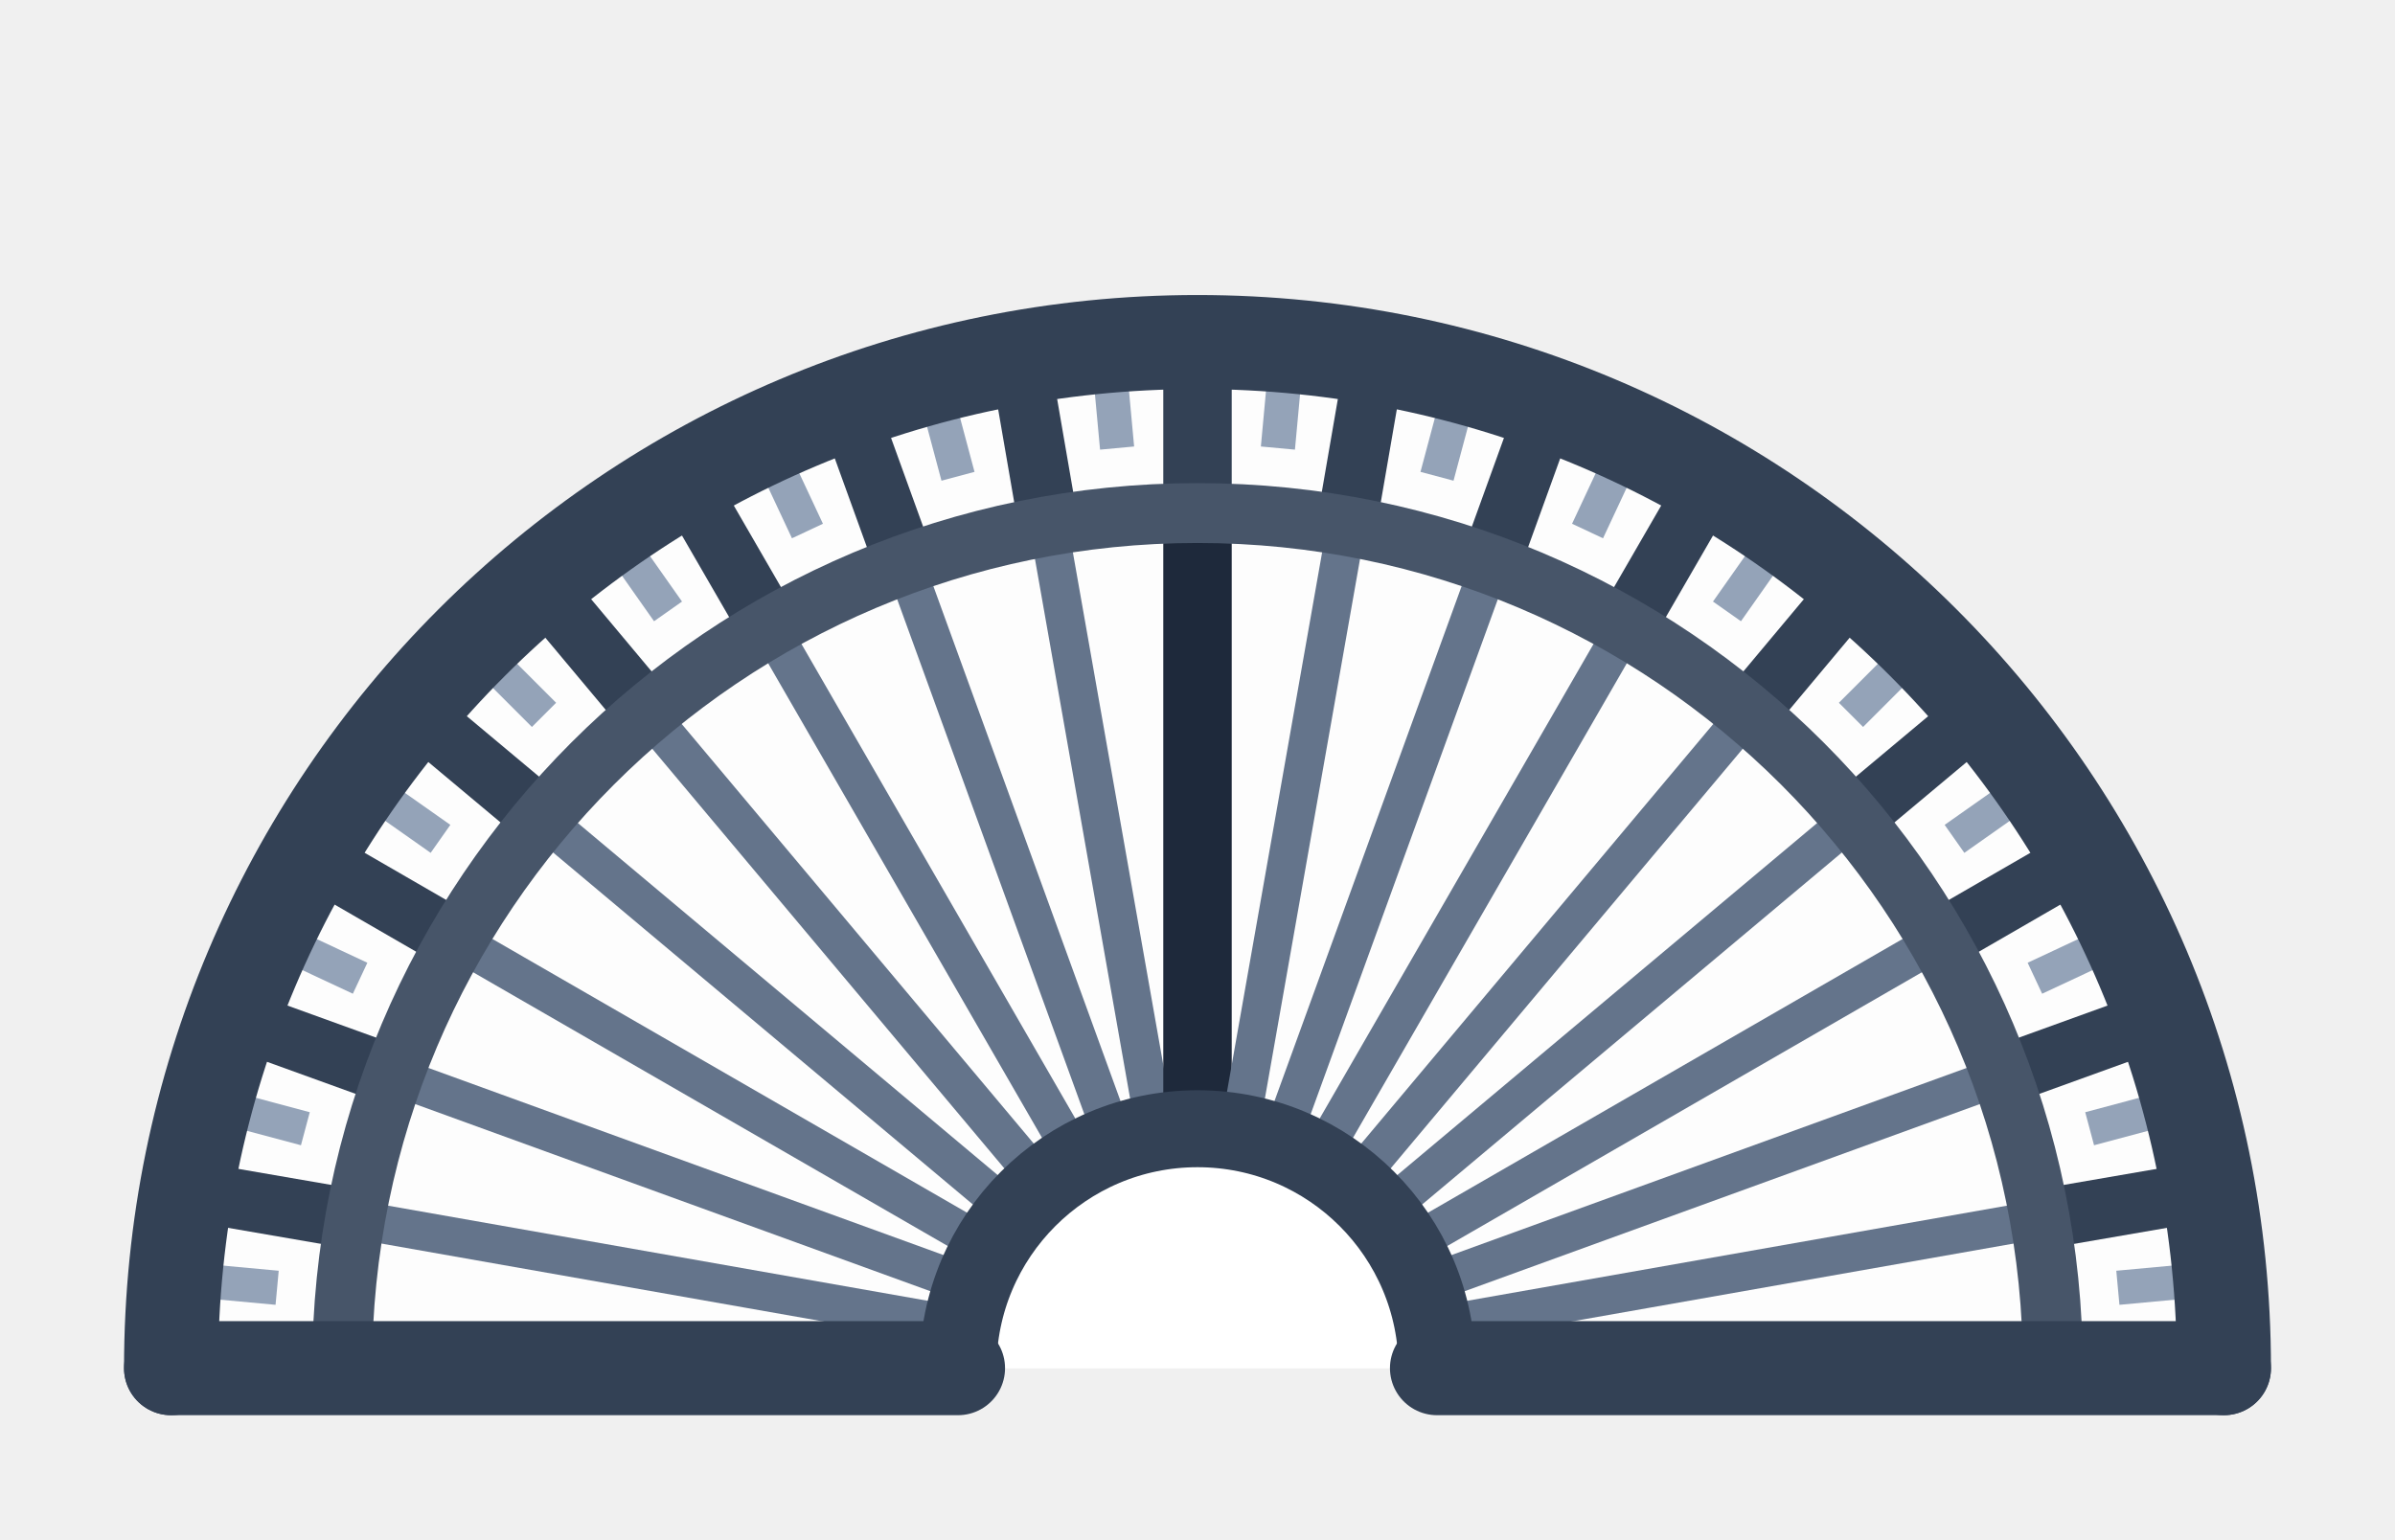
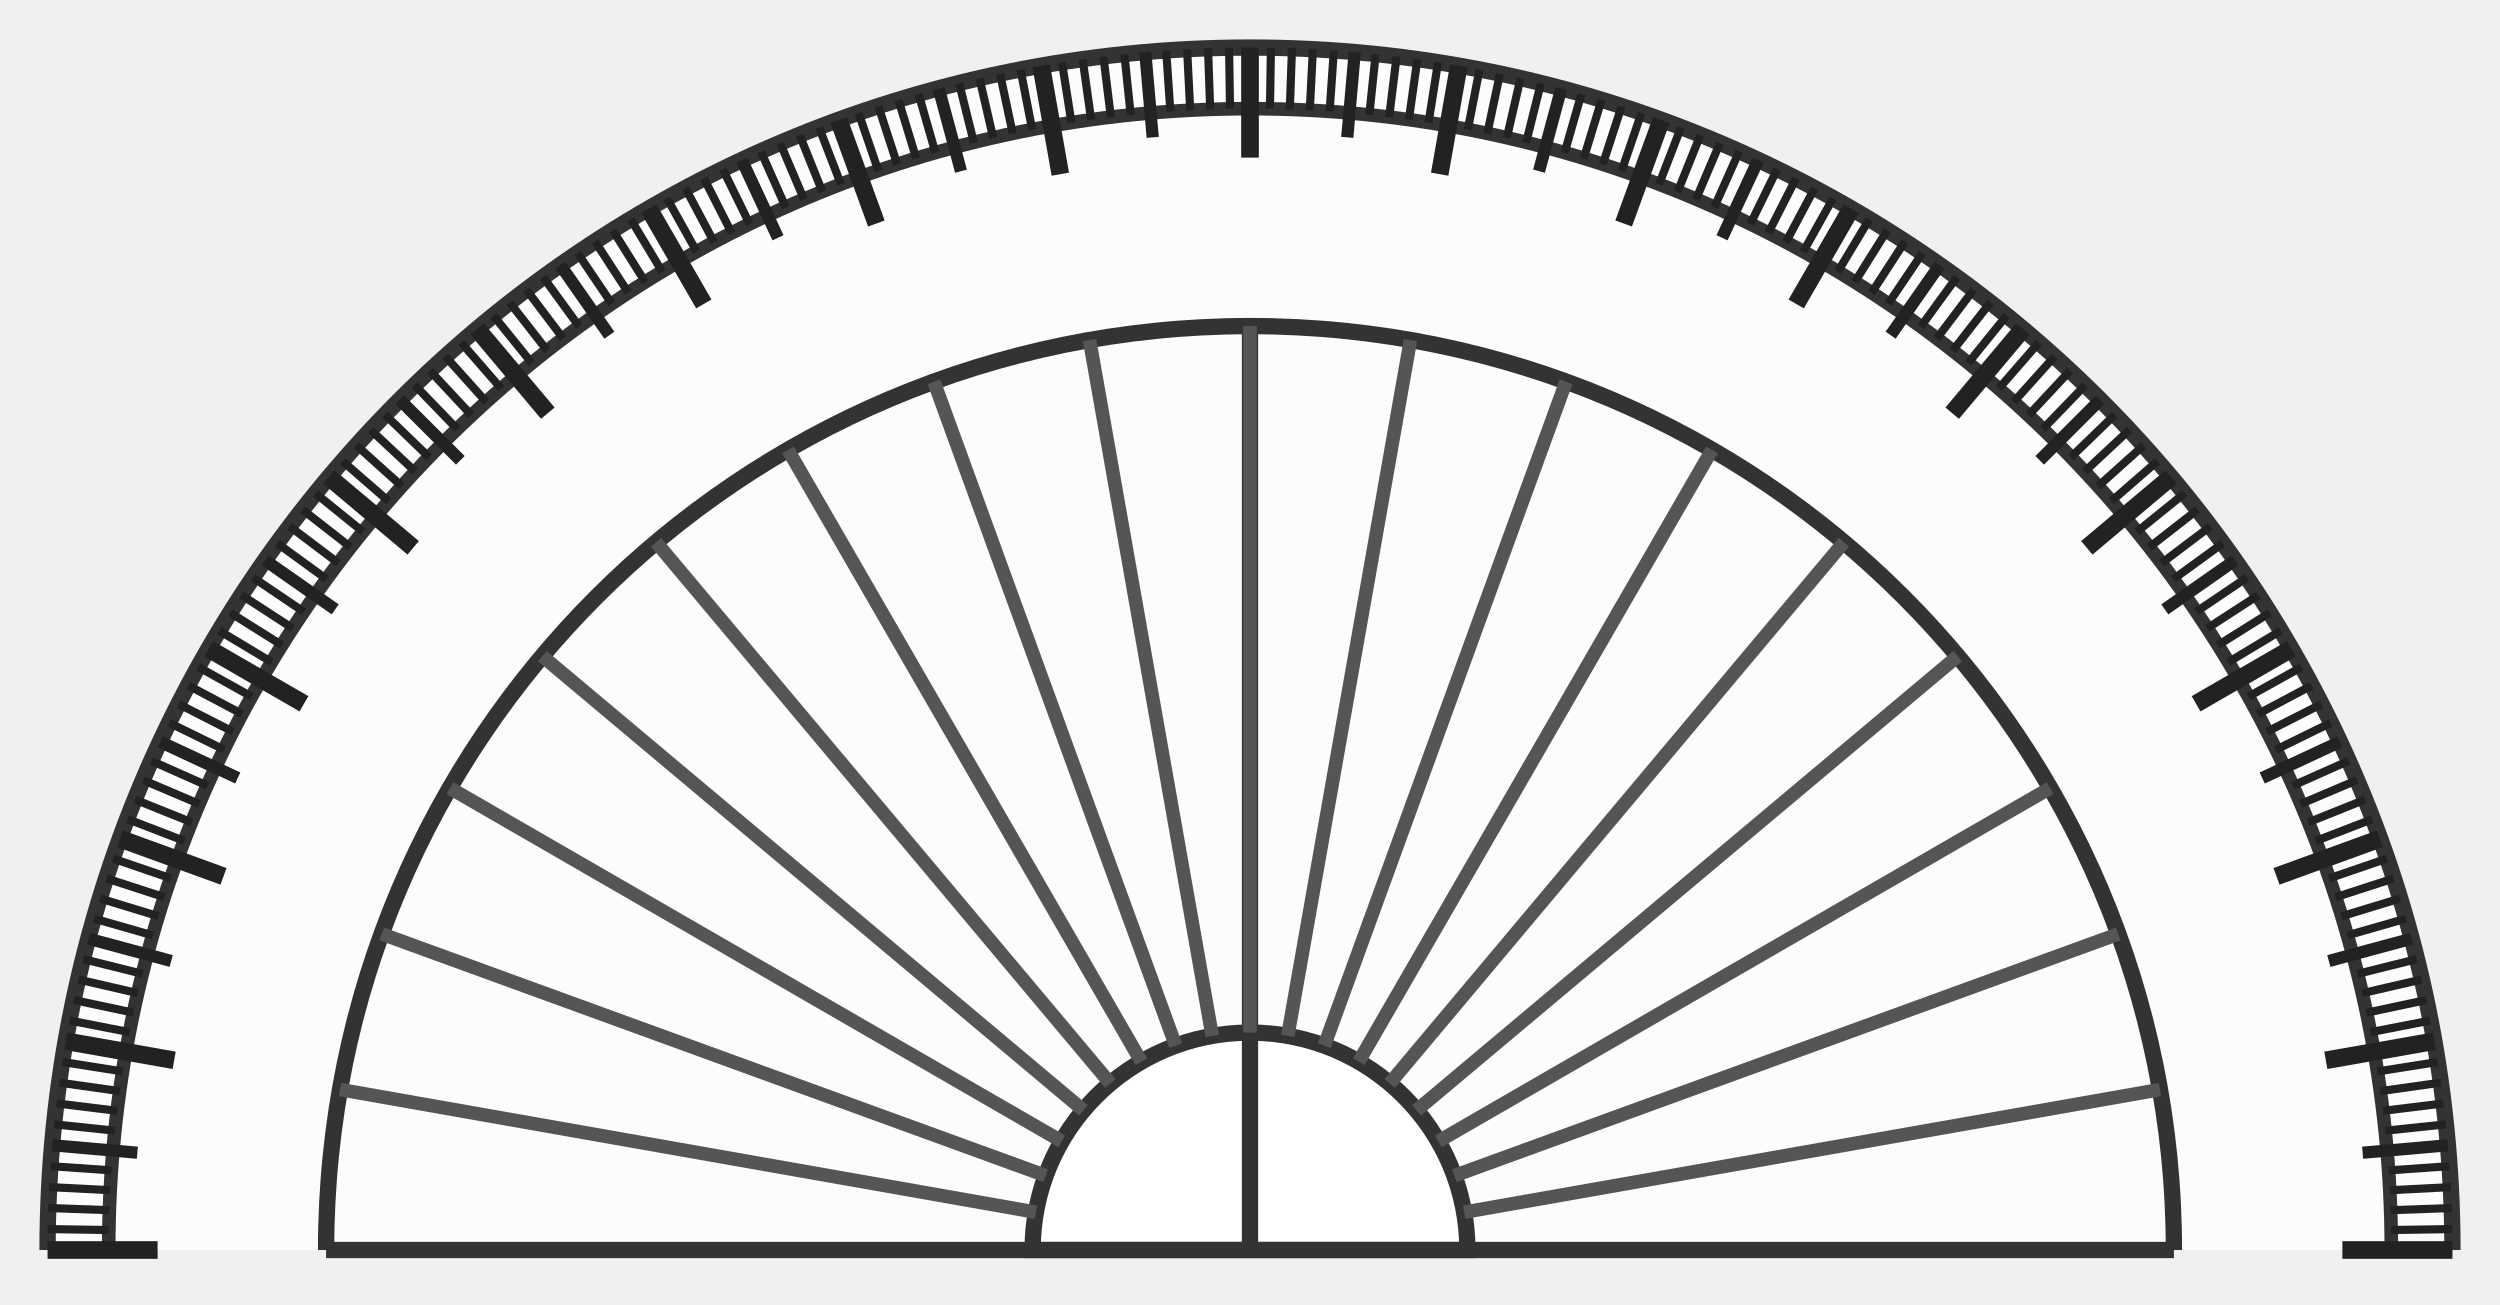
- <svg xmlns="http://www.w3.org/2000/svg" viewBox="0 0 28 18" width="280" height="180" fill="none">
-   <defs>
-     <filter id="shadow" x="-10%" y="-10%" width="120%" height="120%">
-       <feDropShadow dx="0" dy="0.5" stdDeviation="0.5" flood-color="#000" flood-opacity="0.15" />
-     </filter>
-   </defs>
-   <path d="M 2 16 A 12 12 0 0 1 26 16 Z" fill="#ffffff" fill-opacity="0.85" />
-   <g id="radial-lines">
-     <line x1="11.20" y1="16.00" x2="4.00" y2="16.00" stroke="#64748b" stroke-width="0.45" />
-     <line x1="11.24" y1="15.51" x2="4.15" y2="14.26" stroke="#64748b" stroke-width="0.45" />
-     <line x1="11.37" y1="15.04" x2="4.60" y2="12.58" stroke="#64748b" stroke-width="0.45" />
-     <line x1="11.58" y1="14.60" x2="5.34" y2="11.00" stroke="#64748b" stroke-width="0.45" />
-     <line x1="11.86" y1="14.20" x2="6.34" y2="9.57" stroke="#64748b" stroke-width="0.45" />
-     <line x1="12.20" y1="13.86" x2="7.57" y2="8.34" stroke="#64748b" stroke-width="0.45" />
-     <line x1="12.60" y1="13.58" x2="9.00" y2="7.34" stroke="#64748b" stroke-width="0.45" />
-     <line x1="13.04" y1="13.37" x2="10.58" y2="6.60" stroke="#64748b" stroke-width="0.45" />
-     <line x1="13.51" y1="13.24" x2="12.26" y2="6.15" stroke="#64748b" stroke-width="0.45" />
-     <line x1="14.00" y1="13.20" x2="14.00" y2="6.00" stroke="#1e293b" stroke-width="0.8" />
-     <line x1="14.49" y1="13.24" x2="15.74" y2="6.15" stroke="#64748b" stroke-width="0.45" />
-     <line x1="14.96" y1="13.37" x2="17.42" y2="6.60" stroke="#64748b" stroke-width="0.45" />
-     <line x1="15.40" y1="13.58" x2="19.00" y2="7.34" stroke="#64748b" stroke-width="0.45" />
-     <line x1="15.80" y1="13.86" x2="20.43" y2="8.34" stroke="#64748b" stroke-width="0.45" />
-     <line x1="16.14" y1="14.20" x2="21.66" y2="9.57" stroke="#64748b" stroke-width="0.45" />
-     <line x1="16.42" y1="14.60" x2="22.66" y2="11.00" stroke="#64748b" stroke-width="0.45" />
-     <line x1="16.63" y1="15.04" x2="23.40" y2="12.58" stroke="#64748b" stroke-width="0.45" />
-     <line x1="16.76" y1="15.51" x2="23.85" y2="14.26" stroke="#64748b" stroke-width="0.45" />
-     <line x1="16.80" y1="16.00" x2="24.00" y2="16.00" stroke="#64748b" stroke-width="0.45" />
+ <svg xmlns="http://www.w3.org/2000/svg" viewBox="8 3 184 96" width="368" height="192" fill="none">
+   <path d="M 11.50 95 A 88.5 88.5 0 0 1 188.50 95 Z" fill="#ffffff" fill-opacity="0.8" />
+   <path d="M 11.50 95 A 88.5 88.5 0 0 1 188.50 95" stroke="#333" stroke-width="1.2" fill="none" />
+   <path d="M 16.00 95 A 84 84 0 0 1 184.00 95" stroke="#333" stroke-width="1" fill="none" />
+   <path d="M 32.00 95 A 68 68 0 0 1 168.00 95" stroke="#333" stroke-width="1.2" fill="none" />
+   <path d="M 84.00 95 A 16 16 0 0 1 116.00 95 Z" fill="#ffffff" stroke="#333" stroke-width="1.2" />
+   <line x1="32.00" y1="95" x2="168.00" y2="95" stroke="#333" stroke-width="1.2" />
+   <line x1="100" y1="95" x2="100" y2="27" stroke="#333" stroke-width="1.2" />
+   <g id="radial-lines" stroke="#555" stroke-width="1">
+     <line x1="84.24" y1="92.22" x2="33.03" y2="83.19" />
+     <line x1="84.96" y1="89.53" x2="36.10" y2="71.74" />
+     <line x1="86.14" y1="87.00" x2="41.11" y2="61.00" />
+     <line x1="87.74" y1="84.72" x2="47.91" y2="51.29" />
+     <line x1="89.72" y1="82.74" x2="56.29" y2="42.91" />
+     <line x1="92.00" y1="81.14" x2="66.00" y2="36.11" />
+     <line x1="94.53" y1="79.96" x2="76.74" y2="31.10" />
+     <line x1="97.22" y1="79.24" x2="88.19" y2="28.03" />
+     <line x1="100.00" y1="79.00" x2="100.00" y2="27.00" />
+     <line x1="102.78" y1="79.24" x2="111.81" y2="28.03" />
+     <line x1="105.47" y1="79.96" x2="123.26" y2="31.10" />
+     <line x1="108.00" y1="81.14" x2="134.00" y2="36.11" />
+     <line x1="110.28" y1="82.74" x2="143.71" y2="42.91" />
+     <line x1="112.26" y1="84.72" x2="152.09" y2="51.29" />
+     <line x1="113.86" y1="87.00" x2="158.89" y2="61.00" />
+     <line x1="115.04" y1="89.53" x2="163.90" y2="71.74" />
+     <line x1="115.76" y1="92.22" x2="166.97" y2="83.19" />
  </g>
-   <g id="sub-ticks">
-     <line x1="2.05" y1="14.95" x2="3.24" y2="15.06" stroke="#94a3b8" stroke-width="0.4" />
-     <line x1="2.41" y1="12.89" x2="3.57" y2="13.20" stroke="#94a3b8" stroke-width="0.4" />
-     <line x1="3.12" y1="10.93" x2="4.21" y2="11.44" stroke="#94a3b8" stroke-width="0.4" />
-     <line x1="4.17" y1="9.12" x2="5.15" y2="9.81" stroke="#94a3b8" stroke-width="0.4" />
-     <line x1="5.51" y1="7.51" x2="6.36" y2="8.36" stroke="#94a3b8" stroke-width="0.4" />
-     <line x1="7.12" y1="6.17" x2="7.81" y2="7.15" stroke="#94a3b8" stroke-width="0.4" />
-     <line x1="8.93" y1="5.12" x2="9.44" y2="6.21" stroke="#94a3b8" stroke-width="0.4" />
-     <line x1="10.89" y1="4.41" x2="11.20" y2="5.57" stroke="#94a3b8" stroke-width="0.4" />
-     <line x1="12.95" y1="4.05" x2="13.06" y2="5.24" stroke="#94a3b8" stroke-width="0.4" />
-     <line x1="15.05" y1="4.05" x2="14.94" y2="5.24" stroke="#94a3b8" stroke-width="0.4" />
-     <line x1="17.11" y1="4.41" x2="16.80" y2="5.57" stroke="#94a3b8" stroke-width="0.4" />
-     <line x1="19.07" y1="5.12" x2="18.56" y2="6.21" stroke="#94a3b8" stroke-width="0.4" />
-     <line x1="20.88" y1="6.17" x2="20.19" y2="7.15" stroke="#94a3b8" stroke-width="0.4" />
-     <line x1="22.49" y1="7.51" x2="21.64" y2="8.36" stroke="#94a3b8" stroke-width="0.4" />
-     <line x1="23.83" y1="9.12" x2="22.85" y2="9.81" stroke="#94a3b8" stroke-width="0.4" />
-     <line x1="24.88" y1="10.93" x2="23.79" y2="11.44" stroke="#94a3b8" stroke-width="0.4" />
-     <line x1="25.59" y1="12.89" x2="24.43" y2="13.20" stroke="#94a3b8" stroke-width="0.4" />
-     <line x1="25.95" y1="14.95" x2="24.76" y2="15.06" stroke="#94a3b8" stroke-width="0.4" />
+   <g id="tick-lines">
+     <line x1="11.50" y1="95.00" x2="19.60" y2="95.00" stroke="#222" stroke-width="1.3" />
+     <line x1="11.51" y1="93.46" x2="16.01" y2="93.53" stroke="#222" stroke-width="0.6" />
+     <line x1="11.55" y1="91.91" x2="16.05" y2="92.07" stroke="#222" stroke-width="0.6" />
+     <line x1="11.62" y1="90.37" x2="16.12" y2="90.60" stroke="#222" stroke-width="0.6" />
+     <line x1="11.72" y1="88.83" x2="16.20" y2="89.14" stroke="#222" stroke-width="0.6" />
+     <line x1="11.84" y1="87.29" x2="18.11" y2="87.84" stroke="#222" stroke-width="0.9" />
+     <line x1="11.98" y1="85.75" x2="16.46" y2="86.22" stroke="#222" stroke-width="0.6" />
+     <line x1="12.16" y1="84.21" x2="16.63" y2="84.76" stroke="#222" stroke-width="0.6" />
+     <line x1="12.36" y1="82.68" x2="16.82" y2="83.31" stroke="#222" stroke-width="0.6" />
+     <line x1="12.59" y1="81.16" x2="17.03" y2="81.86" stroke="#222" stroke-width="0.6" />
+     <line x1="12.84" y1="79.63" x2="20.82" y2="81.04" stroke="#222" stroke-width="1.3" />
+     <line x1="13.13" y1="78.11" x2="17.54" y2="78.97" stroke="#222" stroke-width="0.6" />
+     <line x1="13.43" y1="76.60" x2="17.84" y2="77.54" stroke="#222" stroke-width="0.6" />
+     <line x1="13.77" y1="75.09" x2="18.15" y2="76.10" stroke="#222" stroke-width="0.6" />
+     <line x1="14.13" y1="73.59" x2="18.50" y2="74.68" stroke="#222" stroke-width="0.6" />
+     <line x1="14.52" y1="72.09" x2="20.60" y2="73.73" stroke="#222" stroke-width="0.9" />
+     <line x1="14.93" y1="70.61" x2="19.25" y2="71.85" stroke="#222" stroke-width="0.6" />
+     <line x1="15.37" y1="69.13" x2="19.67" y2="70.44" stroke="#222" stroke-width="0.6" />
+     <line x1="15.83" y1="67.65" x2="20.11" y2="69.04" stroke="#222" stroke-width="0.6" />
+     <line x1="16.32" y1="66.19" x2="20.58" y2="67.65" stroke="#222" stroke-width="0.6" />
+     <line x1="16.84" y1="64.73" x2="24.45" y2="67.50" stroke="#222" stroke-width="1.3" />
+     <line x1="17.38" y1="63.28" x2="21.58" y2="64.90" stroke="#222" stroke-width="0.6" />
+     <line x1="17.94" y1="61.85" x2="22.12" y2="63.53" stroke="#222" stroke-width="0.6" />
+     <line x1="18.54" y1="60.42" x2="22.68" y2="62.18" stroke="#222" stroke-width="0.6" />
+     <line x1="19.15" y1="59.00" x2="23.26" y2="60.83" stroke="#222" stroke-width="0.6" />
+     <line x1="19.79" y1="57.60" x2="25.50" y2="60.26" stroke="#222" stroke-width="0.9" />
+     <line x1="20.46" y1="56.20" x2="24.50" y2="58.18" stroke="#222" stroke-width="0.6" />
+     <line x1="21.15" y1="54.82" x2="25.16" y2="56.86" stroke="#222" stroke-width="0.6" />
+     <line x1="21.86" y1="53.45" x2="25.83" y2="55.56" stroke="#222" stroke-width="0.6" />
+     <line x1="22.60" y1="52.09" x2="26.53" y2="54.28" stroke="#222" stroke-width="0.6" />
+     <line x1="23.36" y1="50.75" x2="30.37" y2="54.80" stroke="#222" stroke-width="1.3" />
+     <line x1="24.14" y1="49.42" x2="28.00" y2="51.74" stroke="#222" stroke-width="0.6" />
+     <line x1="24.95" y1="48.10" x2="28.76" y2="50.49" stroke="#222" stroke-width="0.6" />
+     <line x1="25.78" y1="46.80" x2="29.55" y2="49.25" stroke="#222" stroke-width="0.6" />
+     <line x1="26.63" y1="45.51" x2="30.36" y2="48.03" stroke="#222" stroke-width="0.6" />
+     <line x1="27.51" y1="44.24" x2="32.67" y2="47.85" stroke="#222" stroke-width="0.9" />
+     <line x1="28.40" y1="42.98" x2="32.04" y2="45.63" stroke="#222" stroke-width="0.6" />
+     <line x1="29.32" y1="41.74" x2="32.91" y2="44.45" stroke="#222" stroke-width="0.6" />
+     <line x1="30.26" y1="40.51" x2="33.81" y2="43.28" stroke="#222" stroke-width="0.6" />
+     <line x1="31.22" y1="39.31" x2="34.72" y2="42.14" stroke="#222" stroke-width="0.6" />
+     <line x1="32.21" y1="38.11" x2="38.41" y2="43.32" stroke="#222" stroke-width="1.3" />
+     <line x1="33.21" y1="36.94" x2="36.60" y2="39.89" stroke="#222" stroke-width="0.6" />
+     <line x1="34.23" y1="35.78" x2="37.58" y2="38.79" stroke="#222" stroke-width="0.6" />
+     <line x1="35.28" y1="34.64" x2="38.57" y2="37.71" stroke="#222" stroke-width="0.6" />
+     <line x1="36.34" y1="33.52" x2="39.58" y2="36.65" stroke="#222" stroke-width="0.6" />
+     <line x1="37.42" y1="32.42" x2="41.88" y2="36.88" stroke="#222" stroke-width="0.9" />
+     <line x1="38.52" y1="31.34" x2="41.65" y2="34.58" stroke="#222" stroke-width="0.6" />
+     <line x1="39.64" y1="30.28" x2="42.71" y2="33.57" stroke="#222" stroke-width="0.6" />
+     <line x1="40.78" y1="29.23" x2="43.79" y2="32.58" stroke="#222" stroke-width="0.6" />
+     <line x1="41.94" y1="28.21" x2="44.89" y2="31.60" stroke="#222" stroke-width="0.6" />
+     <line x1="43.11" y1="27.21" x2="48.32" y2="33.41" stroke="#222" stroke-width="1.3" />
+     <line x1="44.31" y1="26.22" x2="47.14" y2="29.72" stroke="#222" stroke-width="0.6" />
+     <line x1="45.51" y1="25.26" x2="48.28" y2="28.81" stroke="#222" stroke-width="0.6" />
+     <line x1="46.74" y1="24.32" x2="49.45" y2="27.91" stroke="#222" stroke-width="0.6" />
+     <line x1="47.98" y1="23.40" x2="50.63" y2="27.04" stroke="#222" stroke-width="0.6" />
+     <line x1="49.24" y1="22.51" x2="52.85" y2="27.67" stroke="#222" stroke-width="0.9" />
+     <line x1="50.51" y1="21.63" x2="53.03" y2="25.36" stroke="#222" stroke-width="0.6" />
+     <line x1="51.80" y1="20.78" x2="54.25" y2="24.55" stroke="#222" stroke-width="0.6" />
+     <line x1="53.10" y1="19.95" x2="55.49" y2="23.76" stroke="#222" stroke-width="0.6" />
+     <line x1="54.42" y1="19.14" x2="56.74" y2="23.00" stroke="#222" stroke-width="0.6" />
+     <line x1="55.75" y1="18.36" x2="59.80" y2="25.37" stroke="#222" stroke-width="1.3" />
+     <line x1="57.09" y1="17.60" x2="59.28" y2="21.53" stroke="#222" stroke-width="0.6" />
+     <line x1="58.45" y1="16.86" x2="60.56" y2="20.83" stroke="#222" stroke-width="0.6" />
+     <line x1="59.82" y1="16.15" x2="61.86" y2="20.16" stroke="#222" stroke-width="0.6" />
+     <line x1="61.20" y1="15.46" x2="63.18" y2="19.50" stroke="#222" stroke-width="0.6" />
+     <line x1="62.60" y1="14.79" x2="65.26" y2="20.50" stroke="#222" stroke-width="0.9" />
+     <line x1="64.00" y1="14.15" x2="65.83" y2="18.26" stroke="#222" stroke-width="0.6" />
+     <line x1="65.42" y1="13.54" x2="67.18" y2="17.68" stroke="#222" stroke-width="0.6" />
+     <line x1="66.85" y1="12.94" x2="68.53" y2="17.12" stroke="#222" stroke-width="0.6" />
+     <line x1="68.28" y1="12.38" x2="69.90" y2="16.58" stroke="#222" stroke-width="0.6" />
+     <line x1="69.73" y1="11.84" x2="72.50" y2="19.45" stroke="#222" stroke-width="1.3" />
+     <line x1="71.19" y1="11.32" x2="72.65" y2="15.58" stroke="#222" stroke-width="0.6" />
+     <line x1="72.65" y1="10.83" x2="74.04" y2="15.11" stroke="#222" stroke-width="0.6" />
+     <line x1="74.13" y1="10.37" x2="75.44" y2="14.67" stroke="#222" stroke-width="0.6" />
+     <line x1="75.61" y1="9.93" x2="76.85" y2="14.25" stroke="#222" stroke-width="0.6" />
+     <line x1="77.09" y1="9.52" x2="78.73" y2="15.60" stroke="#222" stroke-width="0.9" />
+     <line x1="78.59" y1="9.13" x2="79.68" y2="13.50" stroke="#222" stroke-width="0.6" />
+     <line x1="80.09" y1="8.77" x2="81.10" y2="13.15" stroke="#222" stroke-width="0.6" />
+     <line x1="81.60" y1="8.43" x2="82.54" y2="12.84" stroke="#222" stroke-width="0.6" />
+     <line x1="83.11" y1="8.13" x2="83.97" y2="12.54" stroke="#222" stroke-width="0.6" />
+     <line x1="84.63" y1="7.84" x2="86.04" y2="15.82" stroke="#222" stroke-width="1.3" />
+     <line x1="86.16" y1="7.59" x2="86.86" y2="12.03" stroke="#222" stroke-width="0.6" />
+     <line x1="87.68" y1="7.36" x2="88.31" y2="11.82" stroke="#222" stroke-width="0.6" />
+     <line x1="89.21" y1="7.16" x2="89.76" y2="11.63" stroke="#222" stroke-width="0.6" />
+     <line x1="90.75" y1="6.98" x2="91.22" y2="11.46" stroke="#222" stroke-width="0.6" />
+     <line x1="92.29" y1="6.84" x2="92.84" y2="13.11" stroke="#222" stroke-width="0.9" />
+     <line x1="93.83" y1="6.72" x2="94.14" y2="11.20" stroke="#222" stroke-width="0.6" />
+     <line x1="95.37" y1="6.62" x2="95.60" y2="11.12" stroke="#222" stroke-width="0.6" />
+     <line x1="96.91" y1="6.55" x2="97.07" y2="11.05" stroke="#222" stroke-width="0.6" />
+     <line x1="98.46" y1="6.51" x2="98.53" y2="11.01" stroke="#222" stroke-width="0.6" />
+     <line x1="100.00" y1="6.50" x2="100.00" y2="14.60" stroke="#222" stroke-width="1.3" />
+     <line x1="101.54" y1="6.51" x2="101.47" y2="11.01" stroke="#222" stroke-width="0.6" />
+     <line x1="103.09" y1="6.55" x2="102.93" y2="11.05" stroke="#222" stroke-width="0.6" />
+     <line x1="104.63" y1="6.62" x2="104.40" y2="11.12" stroke="#222" stroke-width="0.6" />
+     <line x1="106.17" y1="6.72" x2="105.86" y2="11.20" stroke="#222" stroke-width="0.6" />
+     <line x1="107.71" y1="6.84" x2="107.16" y2="13.11" stroke="#222" stroke-width="0.9" />
+     <line x1="109.25" y1="6.98" x2="108.78" y2="11.46" stroke="#222" stroke-width="0.6" />
+     <line x1="110.79" y1="7.16" x2="110.24" y2="11.63" stroke="#222" stroke-width="0.6" />
+     <line x1="112.32" y1="7.36" x2="111.69" y2="11.82" stroke="#222" stroke-width="0.6" />
+     <line x1="113.84" y1="7.59" x2="113.14" y2="12.03" stroke="#222" stroke-width="0.6" />
+     <line x1="115.37" y1="7.84" x2="113.96" y2="15.82" stroke="#222" stroke-width="1.3" />
+     <line x1="116.89" y1="8.13" x2="116.03" y2="12.54" stroke="#222" stroke-width="0.6" />
+     <line x1="118.40" y1="8.43" x2="117.46" y2="12.84" stroke="#222" stroke-width="0.6" />
+     <line x1="119.91" y1="8.77" x2="118.90" y2="13.15" stroke="#222" stroke-width="0.6" />
+     <line x1="121.41" y1="9.13" x2="120.32" y2="13.50" stroke="#222" stroke-width="0.6" />
+     <line x1="122.91" y1="9.52" x2="121.27" y2="15.60" stroke="#222" stroke-width="0.9" />
+     <line x1="124.39" y1="9.93" x2="123.15" y2="14.25" stroke="#222" stroke-width="0.6" />
+     <line x1="125.87" y1="10.37" x2="124.56" y2="14.67" stroke="#222" stroke-width="0.6" />
+     <line x1="127.35" y1="10.83" x2="125.96" y2="15.11" stroke="#222" stroke-width="0.6" />
+     <line x1="128.81" y1="11.32" x2="127.35" y2="15.58" stroke="#222" stroke-width="0.6" />
+     <line x1="130.27" y1="11.84" x2="127.50" y2="19.45" stroke="#222" stroke-width="1.3" />
+     <line x1="131.72" y1="12.38" x2="130.10" y2="16.58" stroke="#222" stroke-width="0.6" />
+     <line x1="133.15" y1="12.94" x2="131.47" y2="17.12" stroke="#222" stroke-width="0.6" />
+     <line x1="134.58" y1="13.54" x2="132.82" y2="17.68" stroke="#222" stroke-width="0.6" />
+     <line x1="136.00" y1="14.15" x2="134.17" y2="18.26" stroke="#222" stroke-width="0.6" />
+     <line x1="137.40" y1="14.79" x2="134.74" y2="20.50" stroke="#222" stroke-width="0.9" />
+     <line x1="138.80" y1="15.46" x2="136.82" y2="19.50" stroke="#222" stroke-width="0.6" />
+     <line x1="140.18" y1="16.15" x2="138.14" y2="20.16" stroke="#222" stroke-width="0.6" />
+     <line x1="141.55" y1="16.86" x2="139.44" y2="20.83" stroke="#222" stroke-width="0.6" />
+     <line x1="142.91" y1="17.60" x2="140.72" y2="21.53" stroke="#222" stroke-width="0.6" />
+     <line x1="144.25" y1="18.36" x2="140.20" y2="25.37" stroke="#222" stroke-width="1.3" />
+     <line x1="145.58" y1="19.14" x2="143.26" y2="23.00" stroke="#222" stroke-width="0.6" />
+     <line x1="146.90" y1="19.95" x2="144.51" y2="23.76" stroke="#222" stroke-width="0.6" />
+     <line x1="148.20" y1="20.78" x2="145.75" y2="24.55" stroke="#222" stroke-width="0.6" />
+     <line x1="149.49" y1="21.63" x2="146.97" y2="25.36" stroke="#222" stroke-width="0.6" />
+     <line x1="150.76" y1="22.51" x2="147.15" y2="27.67" stroke="#222" stroke-width="0.9" />
+     <line x1="152.02" y1="23.40" x2="149.37" y2="27.04" stroke="#222" stroke-width="0.6" />
+     <line x1="153.26" y1="24.32" x2="150.55" y2="27.91" stroke="#222" stroke-width="0.6" />
+     <line x1="154.49" y1="25.26" x2="151.72" y2="28.81" stroke="#222" stroke-width="0.6" />
+     <line x1="155.69" y1="26.22" x2="152.86" y2="29.72" stroke="#222" stroke-width="0.6" />
+     <line x1="156.89" y1="27.21" x2="151.68" y2="33.41" stroke="#222" stroke-width="1.3" />
+     <line x1="158.06" y1="28.21" x2="155.11" y2="31.60" stroke="#222" stroke-width="0.6" />
+     <line x1="159.22" y1="29.23" x2="156.21" y2="32.58" stroke="#222" stroke-width="0.6" />
+     <line x1="160.36" y1="30.28" x2="157.29" y2="33.57" stroke="#222" stroke-width="0.6" />
+     <line x1="161.48" y1="31.34" x2="158.35" y2="34.58" stroke="#222" stroke-width="0.6" />
+     <line x1="162.58" y1="32.42" x2="158.12" y2="36.88" stroke="#222" stroke-width="0.9" />
+     <line x1="163.66" y1="33.52" x2="160.42" y2="36.65" stroke="#222" stroke-width="0.6" />
+     <line x1="164.72" y1="34.64" x2="161.43" y2="37.71" stroke="#222" stroke-width="0.6" />
+     <line x1="165.77" y1="35.78" x2="162.42" y2="38.79" stroke="#222" stroke-width="0.6" />
+     <line x1="166.79" y1="36.94" x2="163.40" y2="39.89" stroke="#222" stroke-width="0.6" />
+     <line x1="167.79" y1="38.11" x2="161.59" y2="43.32" stroke="#222" stroke-width="1.3" />
+     <line x1="168.78" y1="39.31" x2="165.28" y2="42.14" stroke="#222" stroke-width="0.6" />
+     <line x1="169.74" y1="40.51" x2="166.19" y2="43.28" stroke="#222" stroke-width="0.6" />
+     <line x1="170.68" y1="41.74" x2="167.09" y2="44.45" stroke="#222" stroke-width="0.6" />
+     <line x1="171.60" y1="42.98" x2="167.96" y2="45.63" stroke="#222" stroke-width="0.6" />
+     <line x1="172.49" y1="44.24" x2="167.33" y2="47.85" stroke="#222" stroke-width="0.9" />
+     <line x1="173.37" y1="45.51" x2="169.64" y2="48.03" stroke="#222" stroke-width="0.6" />
+     <line x1="174.22" y1="46.80" x2="170.45" y2="49.25" stroke="#222" stroke-width="0.6" />
+     <line x1="175.05" y1="48.10" x2="171.24" y2="50.49" stroke="#222" stroke-width="0.6" />
+     <line x1="175.86" y1="49.42" x2="172.00" y2="51.74" stroke="#222" stroke-width="0.6" />
+     <line x1="176.64" y1="50.75" x2="169.63" y2="54.80" stroke="#222" stroke-width="1.3" />
+     <line x1="177.40" y1="52.09" x2="173.47" y2="54.28" stroke="#222" stroke-width="0.6" />
+     <line x1="178.14" y1="53.45" x2="174.17" y2="55.56" stroke="#222" stroke-width="0.6" />
+     <line x1="178.85" y1="54.82" x2="174.84" y2="56.86" stroke="#222" stroke-width="0.6" />
+     <line x1="179.54" y1="56.20" x2="175.50" y2="58.18" stroke="#222" stroke-width="0.6" />
+     <line x1="180.21" y1="57.60" x2="174.50" y2="60.26" stroke="#222" stroke-width="0.9" />
+     <line x1="180.85" y1="59.00" x2="176.74" y2="60.83" stroke="#222" stroke-width="0.6" />
+     <line x1="181.46" y1="60.42" x2="177.32" y2="62.18" stroke="#222" stroke-width="0.6" />
+     <line x1="182.06" y1="61.85" x2="177.88" y2="63.53" stroke="#222" stroke-width="0.6" />
+     <line x1="182.62" y1="63.28" x2="178.42" y2="64.90" stroke="#222" stroke-width="0.6" />
+     <line x1="183.16" y1="64.73" x2="175.55" y2="67.50" stroke="#222" stroke-width="1.3" />
+     <line x1="183.68" y1="66.19" x2="179.42" y2="67.65" stroke="#222" stroke-width="0.6" />
+     <line x1="184.17" y1="67.65" x2="179.89" y2="69.04" stroke="#222" stroke-width="0.6" />
+     <line x1="184.63" y1="69.13" x2="180.33" y2="70.44" stroke="#222" stroke-width="0.6" />
+     <line x1="185.07" y1="70.61" x2="180.75" y2="71.85" stroke="#222" stroke-width="0.6" />
+     <line x1="185.48" y1="72.09" x2="179.40" y2="73.73" stroke="#222" stroke-width="0.9" />
+     <line x1="185.87" y1="73.59" x2="181.50" y2="74.68" stroke="#222" stroke-width="0.6" />
+     <line x1="186.23" y1="75.09" x2="181.85" y2="76.10" stroke="#222" stroke-width="0.6" />
+     <line x1="186.57" y1="76.60" x2="182.16" y2="77.54" stroke="#222" stroke-width="0.6" />
+     <line x1="186.87" y1="78.11" x2="182.46" y2="78.97" stroke="#222" stroke-width="0.6" />
+     <line x1="187.16" y1="79.63" x2="179.18" y2="81.04" stroke="#222" stroke-width="1.3" />
+     <line x1="187.41" y1="81.16" x2="182.97" y2="81.86" stroke="#222" stroke-width="0.6" />
+     <line x1="187.64" y1="82.68" x2="183.18" y2="83.31" stroke="#222" stroke-width="0.6" />
+     <line x1="187.84" y1="84.21" x2="183.37" y2="84.76" stroke="#222" stroke-width="0.6" />
+     <line x1="188.02" y1="85.75" x2="183.54" y2="86.22" stroke="#222" stroke-width="0.6" />
+     <line x1="188.16" y1="87.29" x2="181.89" y2="87.84" stroke="#222" stroke-width="0.9" />
+     <line x1="188.28" y1="88.83" x2="183.80" y2="89.14" stroke="#222" stroke-width="0.6" />
+     <line x1="188.38" y1="90.37" x2="183.88" y2="90.60" stroke="#222" stroke-width="0.6" />
+     <line x1="188.45" y1="91.91" x2="183.95" y2="92.07" stroke="#222" stroke-width="0.6" />
+     <line x1="188.49" y1="93.46" x2="183.99" y2="93.53" stroke="#222" stroke-width="0.6" />
+     <line x1="188.50" y1="95.00" x2="180.40" y2="95.00" stroke="#222" stroke-width="1.3" />
  </g>
-   <g id="main-ticks">
-     <line x1="2.00" y1="16.00" x2="4.00" y2="16.00" stroke="#334155" stroke-width="0.7" />
-     <line x1="2.18" y1="13.92" x2="4.15" y2="14.26" stroke="#334155" stroke-width="0.7" />
-     <line x1="2.72" y1="11.90" x2="4.60" y2="12.58" stroke="#334155" stroke-width="0.7" />
-     <line x1="3.61" y1="10.00" x2="5.34" y2="11.00" stroke="#334155" stroke-width="0.7" />
-     <line x1="4.81" y1="8.29" x2="6.34" y2="9.57" stroke="#334155" stroke-width="0.7" />
-     <line x1="6.29" y1="6.81" x2="7.57" y2="8.34" stroke="#334155" stroke-width="0.7" />
-     <line x1="8.00" y1="5.61" x2="9.00" y2="7.34" stroke="#334155" stroke-width="0.7" />
-     <line x1="9.90" y1="4.72" x2="10.58" y2="6.60" stroke="#334155" stroke-width="0.7" />
-     <line x1="11.92" y1="4.18" x2="12.26" y2="6.15" stroke="#334155" stroke-width="0.7" />
-     <line x1="14.00" y1="4.00" x2="14.00" y2="6.00" stroke="#334155" stroke-width="0.8" />
-     <line x1="16.08" y1="4.18" x2="15.74" y2="6.15" stroke="#334155" stroke-width="0.7" />
-     <line x1="18.10" y1="4.72" x2="17.42" y2="6.60" stroke="#334155" stroke-width="0.7" />
-     <line x1="20.00" y1="5.61" x2="19.00" y2="7.34" stroke="#334155" stroke-width="0.7" />
-     <line x1="21.71" y1="6.81" x2="20.43" y2="8.34" stroke="#334155" stroke-width="0.7" />
-     <line x1="23.19" y1="8.29" x2="21.66" y2="9.57" stroke="#334155" stroke-width="0.7" />
-     <line x1="24.39" y1="10.00" x2="22.66" y2="11.00" stroke="#334155" stroke-width="0.7" />
-     <line x1="25.28" y1="11.90" x2="23.40" y2="12.58" stroke="#334155" stroke-width="0.7" />
-     <line x1="25.82" y1="13.92" x2="23.85" y2="14.26" stroke="#334155" stroke-width="0.7" />
-     <line x1="26.00" y1="16.00" x2="24.00" y2="16.00" stroke="#334155" stroke-width="0.7" />
-   </g>
-   <path d="M 2 16 A 12 12 0 0 1 26 16" stroke="#334155" stroke-width="1.1" stroke-linecap="round" />
-   <path d="M 4 16 A 10 10 0 0 1 24 16" stroke="#475569" stroke-width="0.7" />
-   <path d="M 11.2 16 A 2.8 2.8 0 0 1 16.8 16" stroke="#334155" stroke-width="0.9" fill="#ffffff" />
-   <line x1="2" y1="16" x2="11.2" y2="16" stroke="#334155" stroke-width="1.1" stroke-linecap="round" />
-   <line x1="16.8" y1="16" x2="26" y2="16" stroke="#334155" stroke-width="1.1" stroke-linecap="round" />
</svg>
